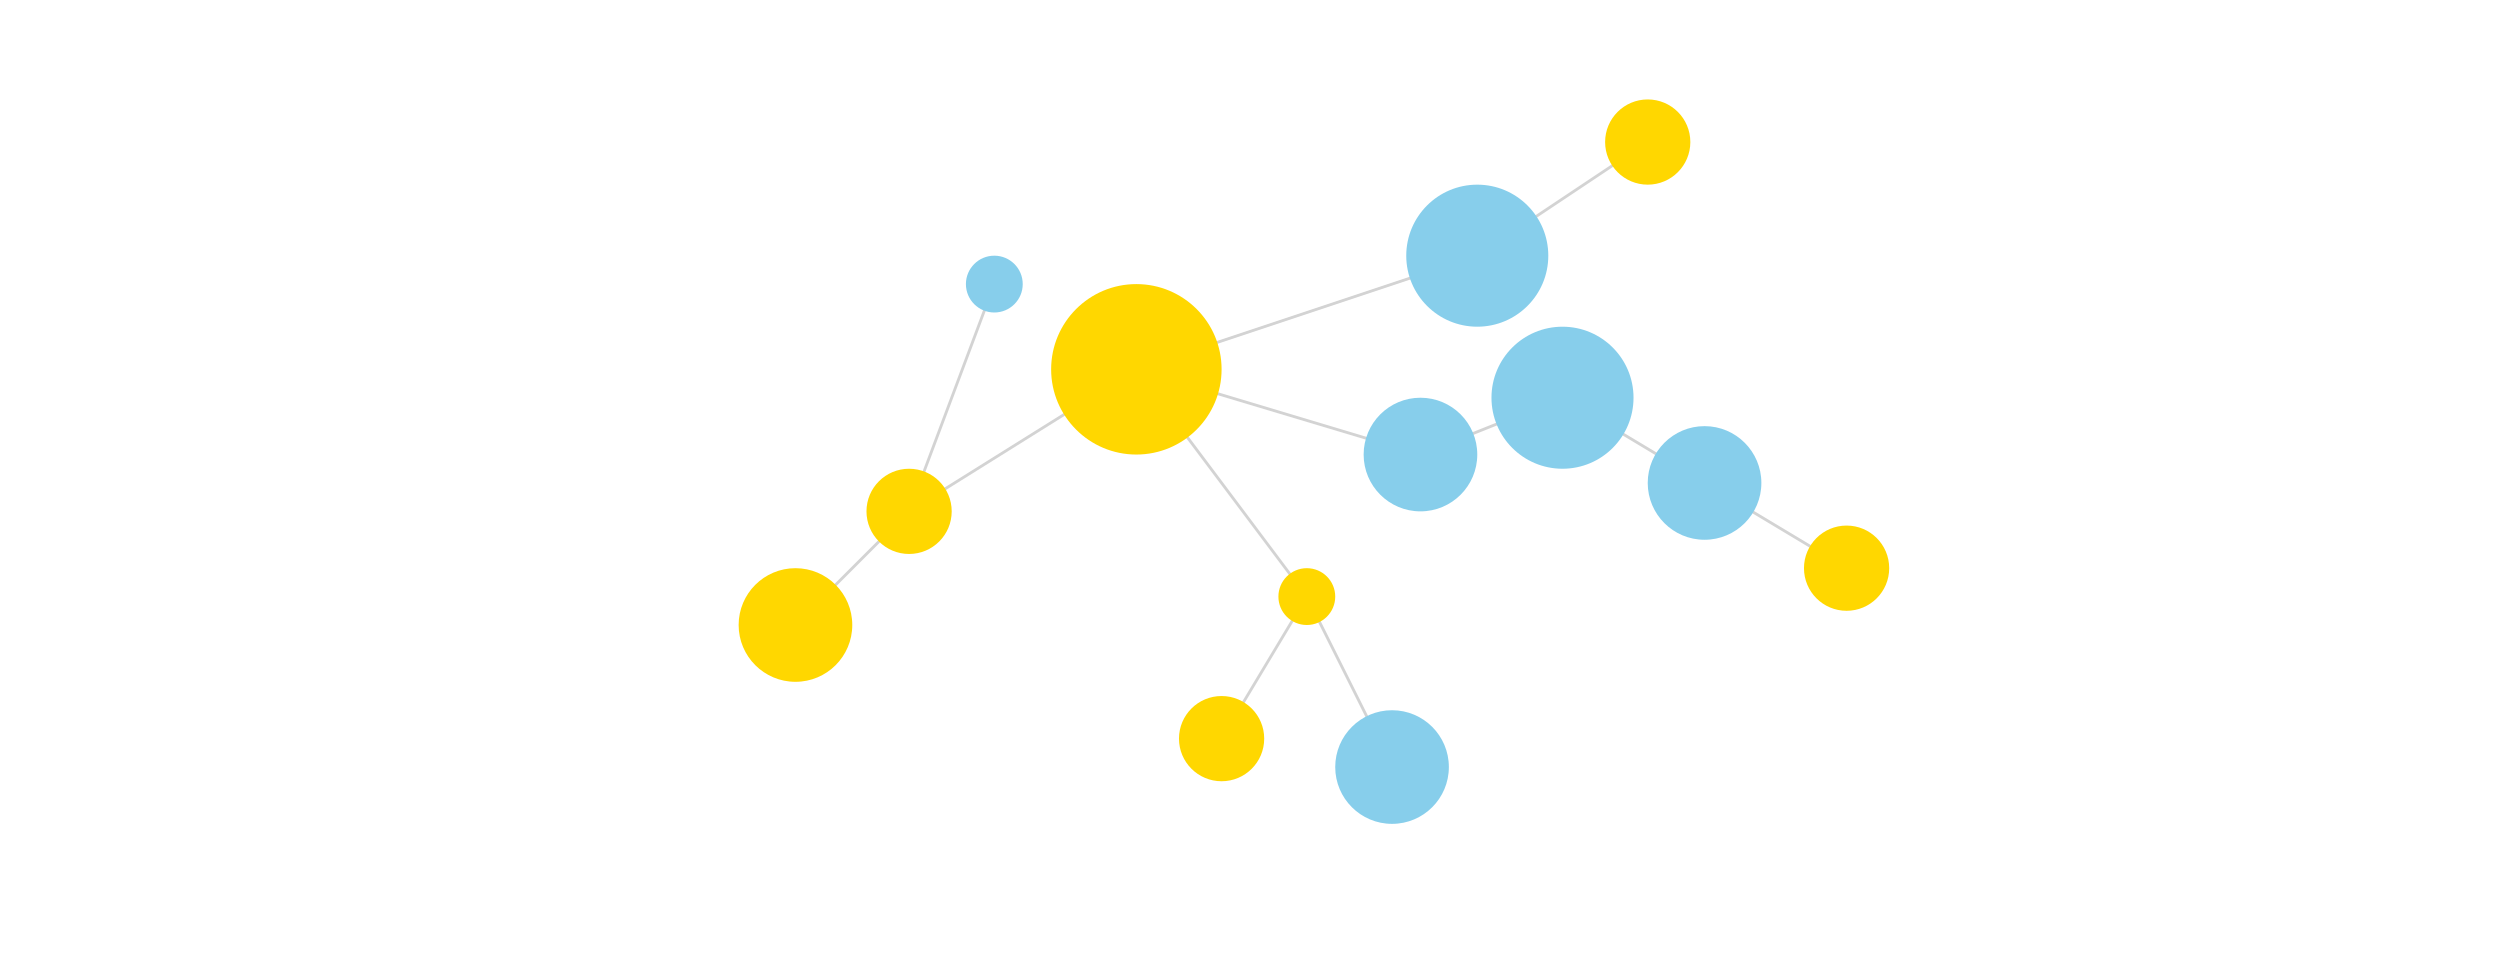
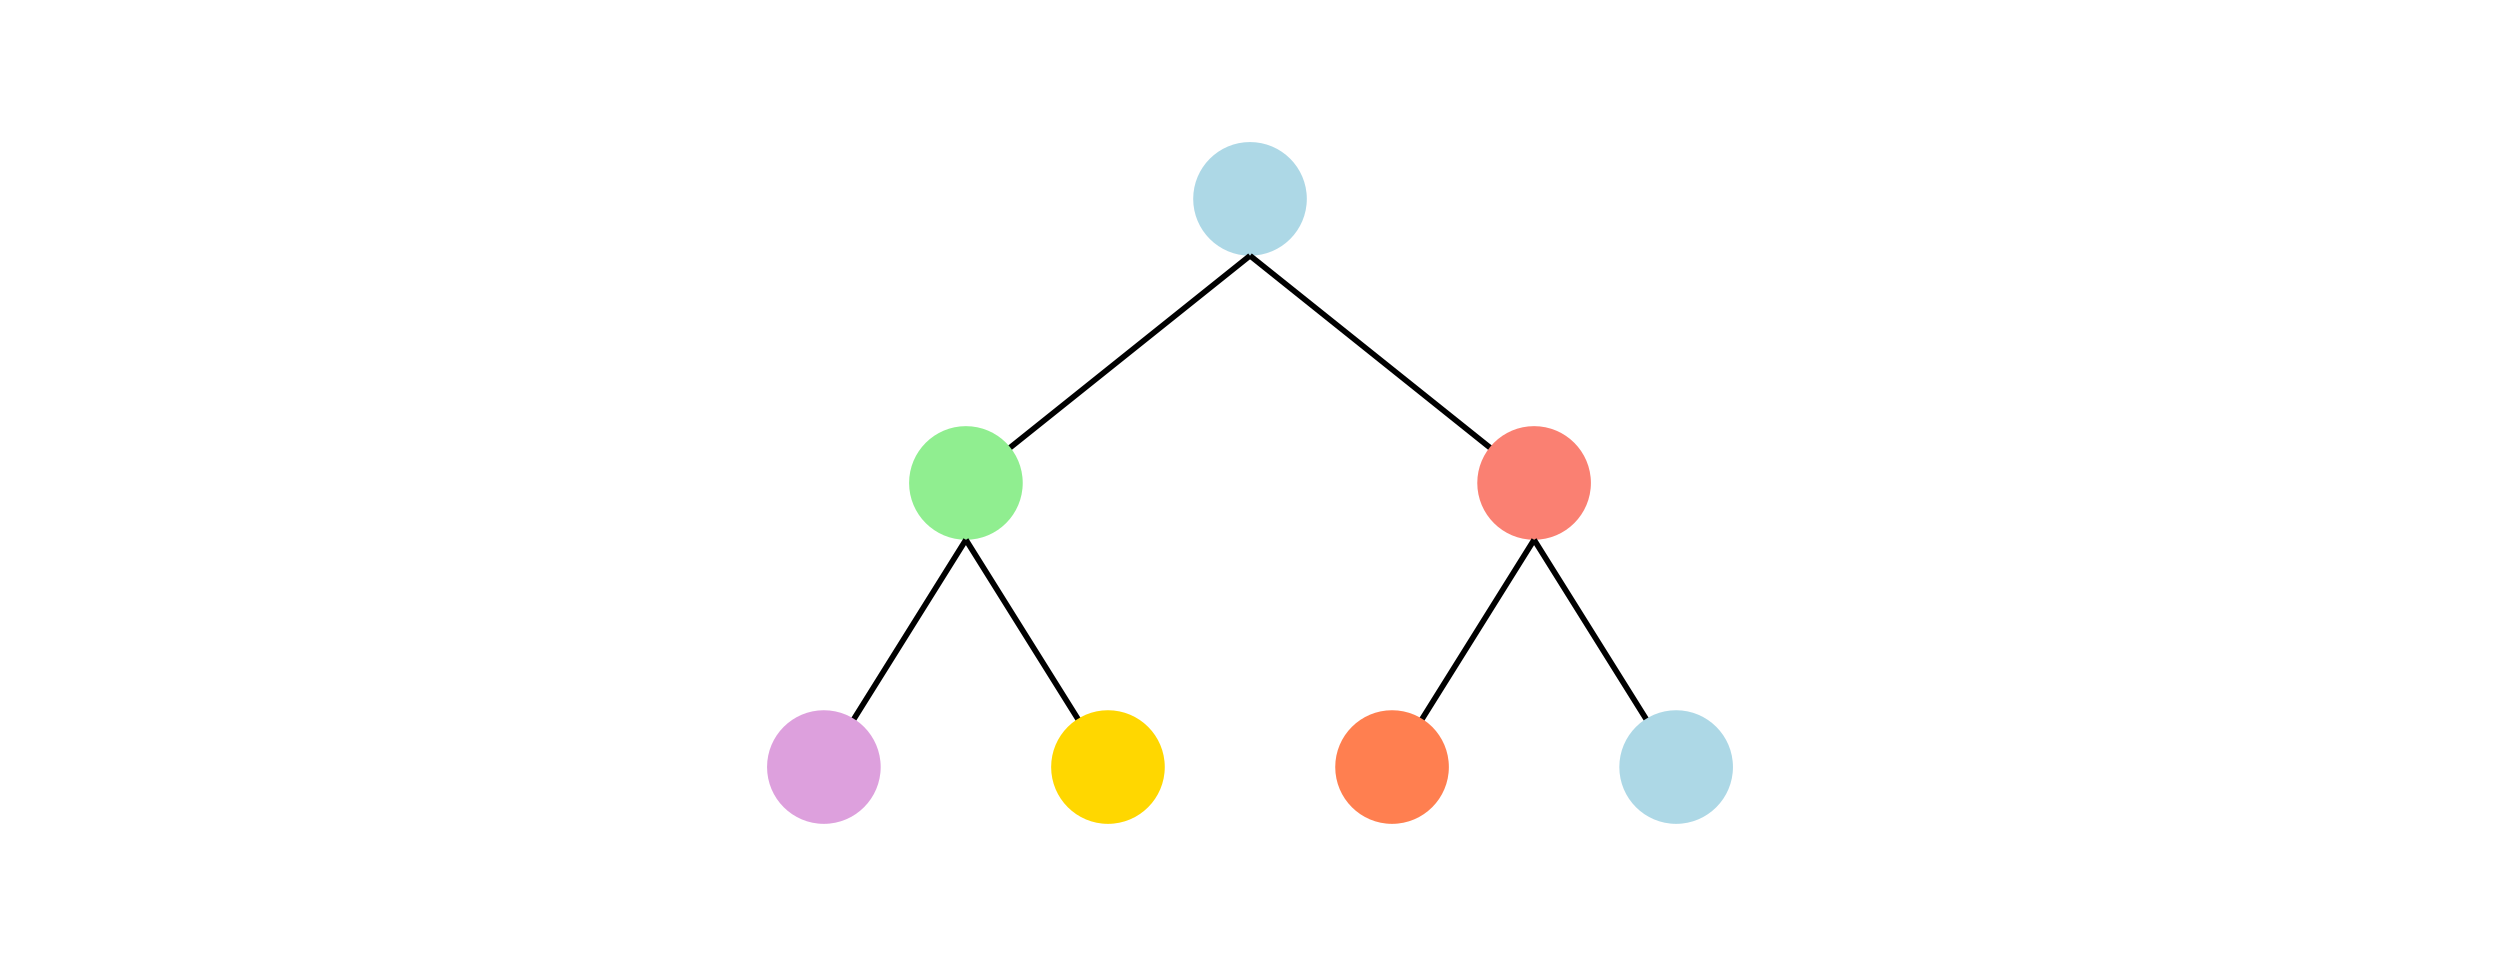
- <svg xmlns="http://www.w3.org/2000/svg" width="880" height="340" viewBox="-400,-130,880,340" style="max-width: 100%; height: auto; font: 10px sans-serif;">
-   <line x1="0" y1="0" x2="100" y2="30" stroke="lightgray" stroke-width="1" id="line_11" />
-   <line x1="0" y1="0" x2="-80" y2="50" stroke="lightgray" stroke-width="1" id="line_10" />
-   <line x1="0" y1="0" x2="120" y2="-40" stroke="lightgray" stroke-width="1" id="line_9" />
-   <line x1="0" y1="0" x2="60" y2="80" stroke="lightgray" stroke-width="1" id="line_8" />
-   <line x1="100" y1="30" x2="150" y2="10" stroke="lightgray" stroke-width="1" id="line_7" />
-   <line x1="-80" y1="50" x2="-120" y2="90" stroke="lightgray" stroke-width="1" id="line_6" />
-   <line x1="-80" y1="50" x2="-50" y2="-30" stroke="lightgray" stroke-width="1" id="line_5" />
-   <line x1="120" y1="-40" x2="180" y2="-80" stroke="lightgray" stroke-width="1" id="line_4" />
-   <line x1="60" y1="80" x2="90" y2="140" stroke="lightgray" stroke-width="1" id="line_3" />
-   <line x1="60" y1="80" x2="30" y2="130" stroke="lightgray" stroke-width="1" id="line_2" />
-   <line x1="150" y1="10" x2="200" y2="40" stroke="lightgray" stroke-width="1" id="line_1" />
-   <line x1="200" y1="40" x2="250" y2="70" stroke="lightgray" stroke-width="1" id="line" />
-   <circle cx="0" cy="0" r="30" fill="gold" id="circle_12" />
-   <circle cx="100" cy="30" r="20" fill="skyblue" id="circle_11" />
-   <circle cx="-80" cy="50" r="15" fill="gold" id="circle_10" />
-   <circle cx="120" cy="-40" r="25" fill="skyblue" id="circle_9" />
-   <circle cx="60" cy="80" r="10" fill="gold" id="circle_8" />
-   <circle cx="150" cy="10" r="25" fill="skyblue" id="circle_7" />
-   <circle cx="-120" cy="90" r="20" fill="gold" id="circle_6" />
-   <circle cx="-50" cy="-30" r="10" fill="skyblue" id="circle_5" />
-   <circle cx="180" cy="-80" r="15" fill="gold" id="circle_4" />
-   <circle cx="90" cy="140" r="20" fill="skyblue" id="circle_3" />
-   <circle cx="30" cy="130" r="15" fill="gold" id="circle_2" />
-   <circle cx="200" cy="40" r="20" fill="skyblue" id="circle_1" />
-   <circle cx="250" cy="70" r="15" fill="gold" id="circle" />
+ <svg xmlns="http://www.w3.org/2000/svg" width="880" height="340" viewBox="-440,-170,880,340" style="max-width: 100%; height: auto; font: 10px sans-serif;">
+   <circle cx="0" cy="-100" r="20" fill="lightblue" id="circle_6" />
+   <line x1="0" y1="-80" x2="-100" y2="0" stroke="black" stroke-width="2" id="line_5" />
+   <line x1="0" y1="-80" x2="100" y2="0" stroke="black" stroke-width="2" id="line_4" />
+   <circle cx="-100" cy="0" r="20" fill="lightgreen" id="circle_5" />
+   <circle cx="100" cy="0" r="20" fill="salmon" id="circle_4" />
+   <line x1="-100" y1="20" x2="-150" y2="100" stroke="black" stroke-width="2" id="line_3" />
+   <line x1="-100" y1="20" x2="-50" y2="100" stroke="black" stroke-width="2" id="line_2" />
+   <circle cx="-150" cy="100" r="20" fill="plum" id="circle_3" />
+   <circle cx="-50" cy="100" r="20" fill="gold" id="circle_2" />
+   <line x1="100" y1="20" x2="50" y2="100" stroke="black" stroke-width="2" id="line_1" />
+   <line x1="100" y1="20" x2="150" y2="100" stroke="black" stroke-width="2" id="line" />
+   <circle cx="50" cy="100" r="20" fill="coral" id="circle_1" />
+   <circle cx="150" cy="100" r="20" fill="lightblue" id="circle" />
</svg>
